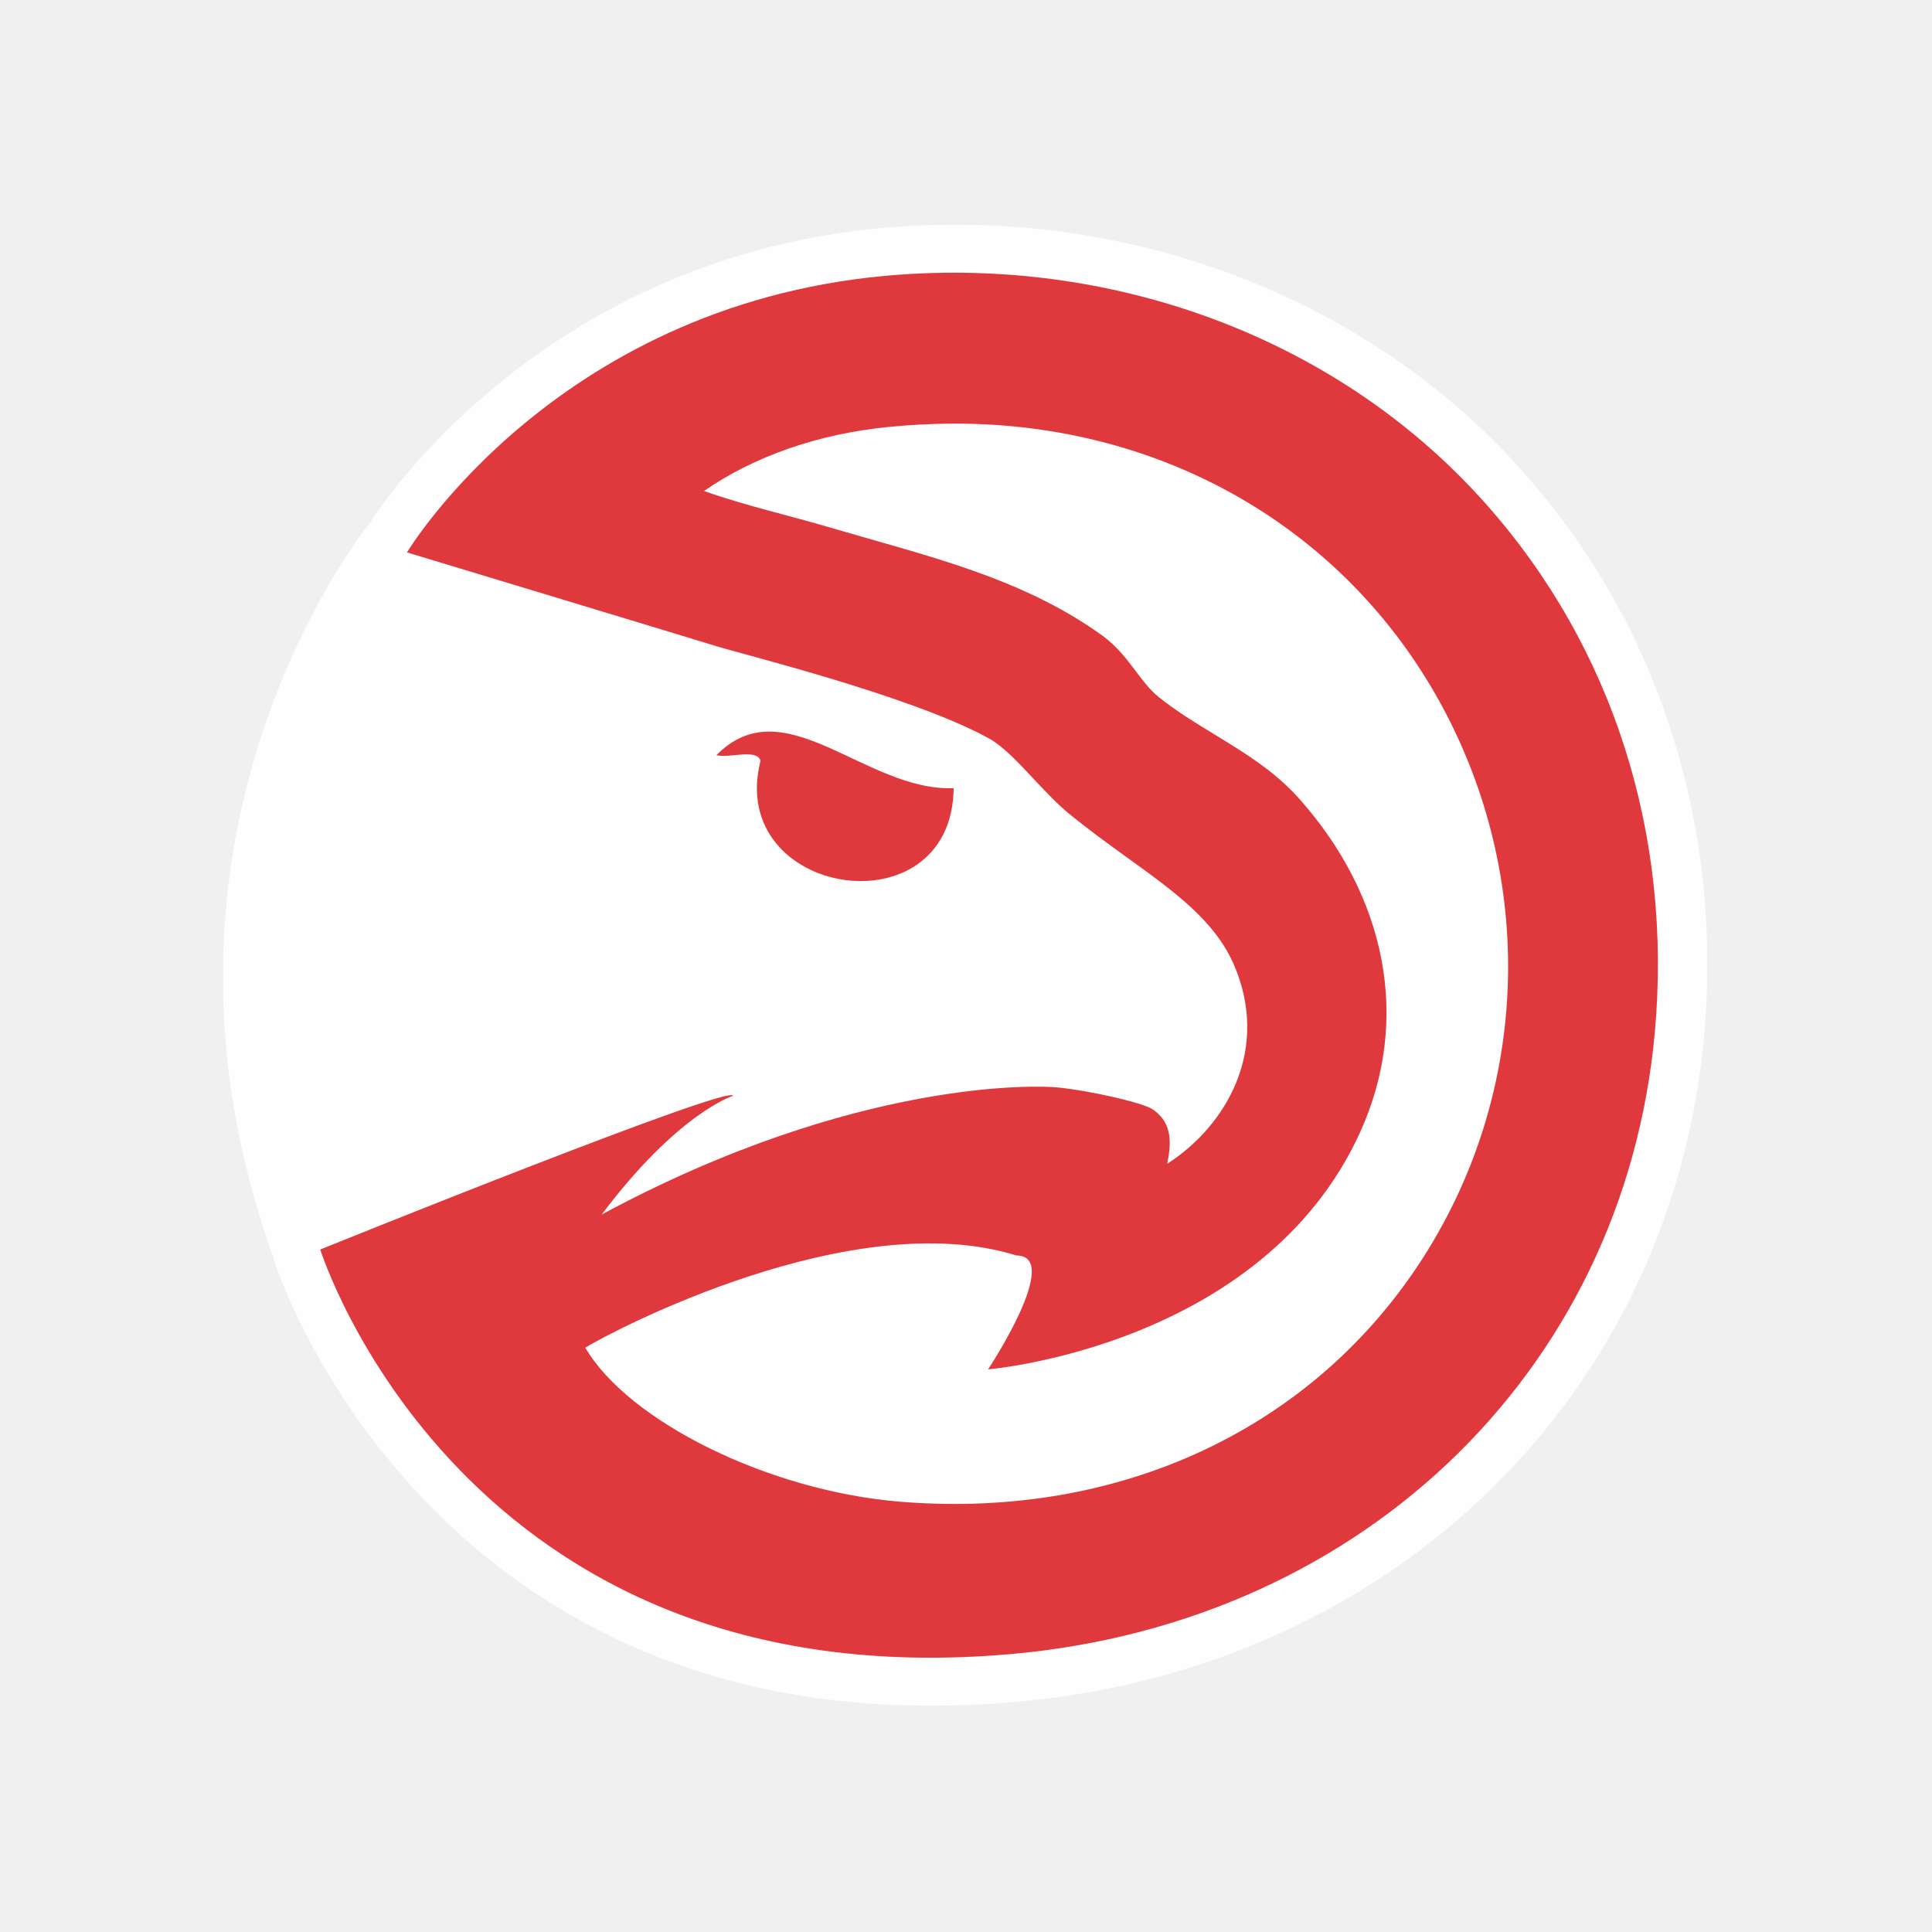
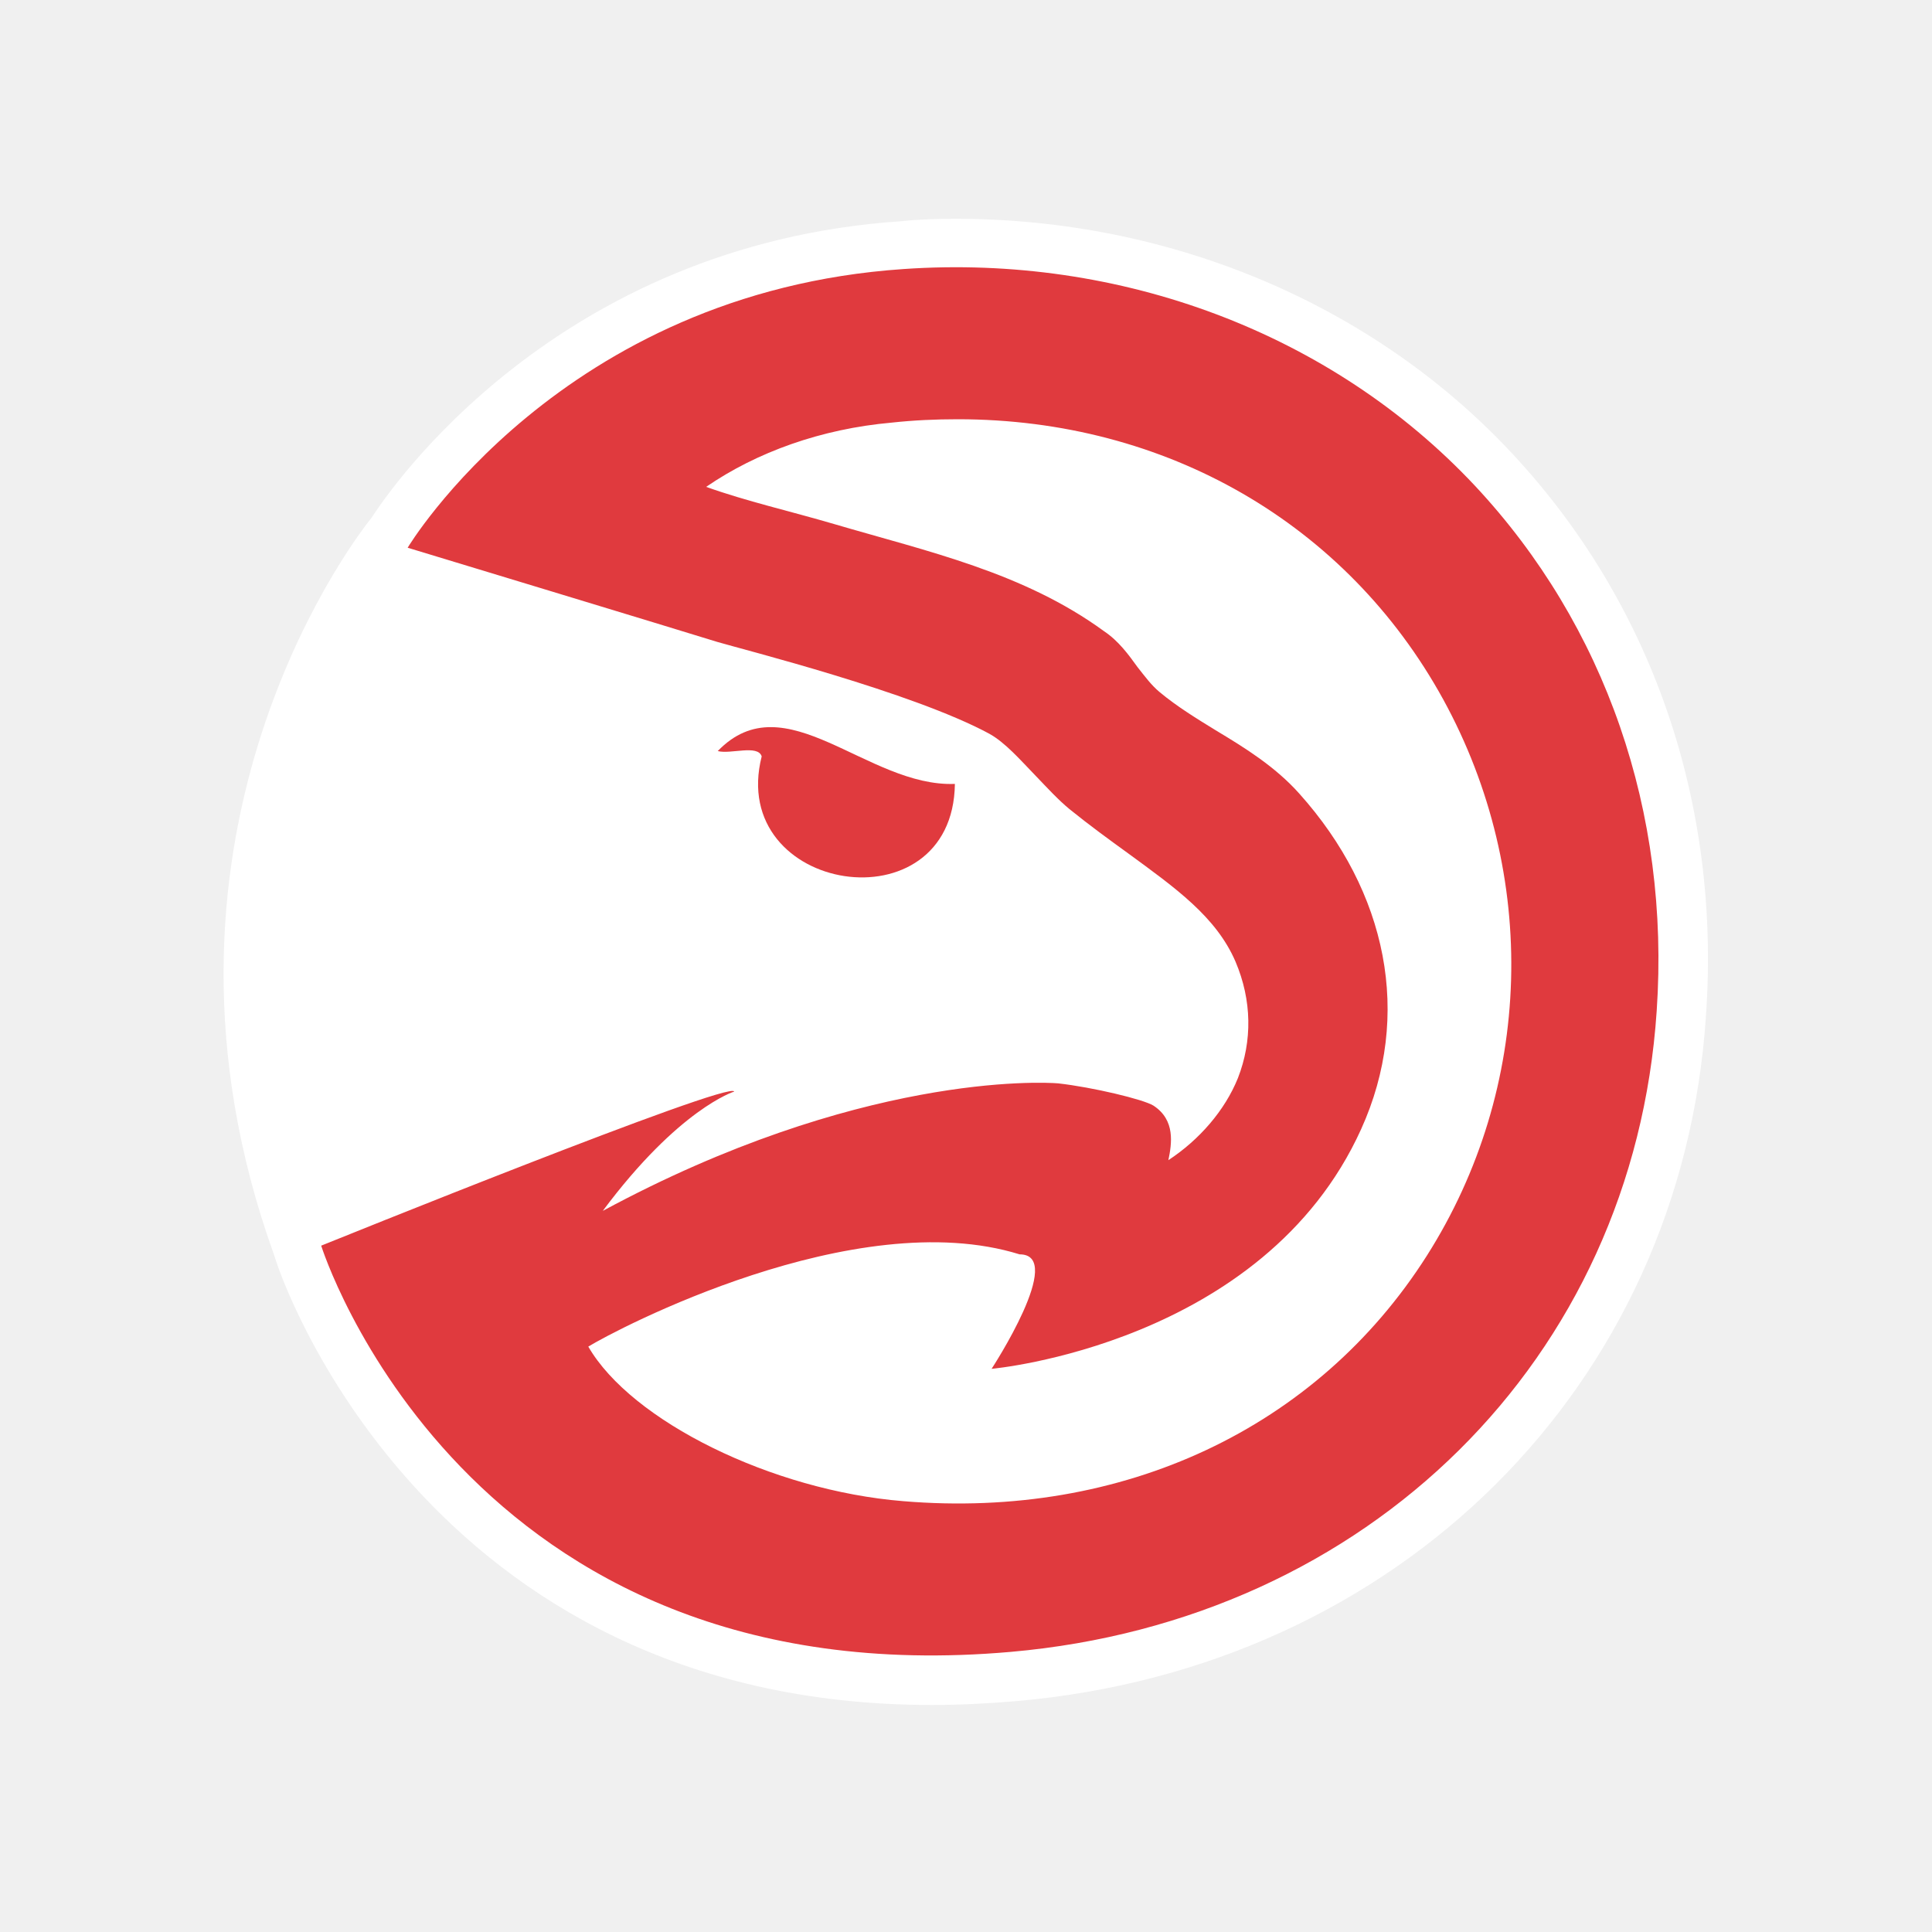
- <svg xmlns="http://www.w3.org/2000/svg" xmlns:xlink="http://www.w3.org/1999/xlink" width="500" height="500" viewBox="0 0 500 500">
-   <defs>
-     <path id="a" d="M0 383.673h384.158V.383H0z" />
-   </defs>
-   <g fill="none" fill-rule="evenodd">
-     <g transform="translate(57.6923 57.77)">
-       <mask id="b" fill="#fff">
-         <use xlink:href="#a" />
-       </mask>
-       <path d="M333.166 60.713C297.198 22.365 244.831.376 189.471.376c-4.731 0-9.487.152-14.192.481C85.955 6.904 42.771 70.214 38.294 77.186c-6.582 8.35-63.274 84.717-25.302 190.246l.71 2.277c.368 1.139 37.338 113.968 169.516 113.968h.025c7.077 0 14.446-.329 21.865-.987 98.709-8.641 172.142-81.415 178.584-176.911 3.665-54.871-14.281-106.39-50.528-145.067" fill="#FEFEFE" fill-rule="nonzero" mask="url(#b)" />
-     </g>
-     <path d="M351.967 293.09c13.406-29.403 6.658-61.374-15.929-86.602-6.278-6.997-14.103-11.766-21.675-16.384-4.921-2.998-10.019-6.098-14.585-9.78-2.143-1.733-3.906-4.061-5.771-6.541-2.321-3.074-4.946-6.566-8.713-9.287-20.939-15.106-45.569-20.635-69.894-27.809-11.491-3.378-22.677-5.883-33.203-9.615 12.987-9.008 29.703-14.828 47.928-16.599 5.732-.557 11.452-.848 17.033-.848 53.736 0 100.662 26.999 125.546 72.217 24.909 45.306 23.273 100.279-4.312 143.485-28.333 44.383-78.594 67.991-135.476 63.31-34.028-2.783-70.287-20.8-81.448-39.866 6.912-4.238 69.044-37.095 111.557-23.861 12.188.038-7.305 29.479-7.305 29.479s70.947-5.845 96.249-61.298m29.449-166.107c-37.033-39.474-91.873-59.742-147.842-55.959-88.842 6.035-128.247 71.939-128.247 71.939s70.389 21.28 80.091 24.279c6.582 2.05 50.528 12.88 70.338 23.76 4.135 2.265 8.193 6.807 12.188 11.045 2.968 3.138 5.758 6.111 8.662 8.489 5.2 4.251 10.298 7.933 15.219 11.488 12.213 8.806 22.753 16.397 27.648 27.961 4.249 10.046 4.413 20.458.469 30.137-3.424 8.426-9.867 15.929-17.87 21.065.812-4.264 1.902-10.362-3.868-14.158-2.461-1.607-15.752-4.732-24.642-5.617-4.249-.443-51.809-2.657-117.847 32.908 19.81-26.341 33.989-30.732 33.989-30.732-.533-3.176-106.826 39.778-106.826 39.778s36.666 117.169 178.584 104.72c92.33-8.11 161.12-75.469 167.157-165.386 3.45-51.367-13.317-99.57-47.205-135.717" fill="#E0393D" fill-rule="nonzero" />
-     <path d="M246.801 203.98c-22.816.898-43.793-26.455-61.397-8.54 3.412.86 10.349-1.784 11.427 1.417-9.043 35.362 49.577 44.471 49.97 7.123" fill="#E0393D" fill-rule="nonzero" />
-     <path d="M0 0h500v500H0z" />
+ <svg xmlns="http://www.w3.org/2000/svg" version="1.1" id="Layer_2_1_" x="0px" y="0px" viewBox="0 0 400 400" style="enable-background:new 0 0 400 400;" xml:space="preserve">
+   <style type="text/css">
+ 	.st0{fill:#FFFFFF;}
+ 	.st1{fill:#E03A3E;}
+ </style>
+   <g id="Layer_2_2_">
+     <path class="st0" d="M312.9,93.7c-28.8-30.8-70.7-48.4-115-48.4c-3.8,0-7.6,0.1-11.3,0.5c-71.5,4.8-106,55.7-109.6,61.3   c-5.4,6.7-50.7,68-20.3,152.6l0.6,1.8C57.6,262.4,87.2,353,193,353l0,0c5.6,0,11.5-0.3,17.4-0.8c79.1-6.9,137.8-65.3,142.8-141.9   C356.3,166.2,342,124.8,312.9,93.7" />
+     <path class="st1" d="M305.4,100.6c-29.7-31.7-73.5-48-118.3-44.9C116,60.5,84.4,113.4,84.4,113.4s56.4,17.1,64.1,19.5   c5.4,1.6,40.4,10.4,56.3,19c3.3,1.8,6.5,5.5,9.7,8.8c2.4,2.5,4.6,4.9,6.9,6.8c4.2,3.4,8.2,6.3,12.2,9.2   c9.7,7.1,18.2,13.1,22.2,22.4c3.4,8,3.5,16.4,0.5,24.1c-2.7,6.7-8,12.8-14.4,17c0.7-3.4,1.5-8.3-3.1-11.3   c-2.1-1.3-12.6-3.8-19.7-4.6c-3.4-0.3-41.5-2.1-94.3,26.4c15.8-21.2,27.2-24.7,27.2-24.7c-0.5-2.5-85.5,31.9-85.5,31.9   s29.4,94.1,142.8,84.1c73.9-6.5,128.9-60.6,133.7-132.7C345.8,168.2,332.4,129.5,305.4,100.6 M281.8,233.8   c10.7-23.6,5.4-49.2-12.8-69.5c-5-5.6-11.3-9.5-17.3-13.1c-3.9-2.4-8-4.9-11.6-7.9c-1.7-1.4-3.1-3.3-4.6-5.2   c-1.8-2.5-3.9-5.4-6.9-7.4c-16.7-12.2-36.5-16.5-55.9-22.2c-9.2-2.7-18.1-4.7-26.5-7.7c10.5-7.2,23.8-12,38.4-13.3   c4.6-0.5,9.1-0.7,13.7-0.7c43.1,0,80.5,21.6,100.5,58c19.9,36.3,18.7,80.4-3.4,115.2c-22.7,35.7-62.9,54.6-108.4,50.8   c-27.2-2.2-56.3-16.6-65.2-32c5.5-3.4,55.2-29.7,89.3-19.1c9.7,0-5.8,23.7-5.8,23.7S261.6,278.4,281.8,233.8" />
+     <path class="st1" d="M197.7,162.3c-18.2,0.7-35.1-21.3-49.1-6.8c2.7,0.7,8.3-1.4,9.1,1.1C150.5,185,197.3,192.4,197.7,162.3" />
  </g>
</svg>
